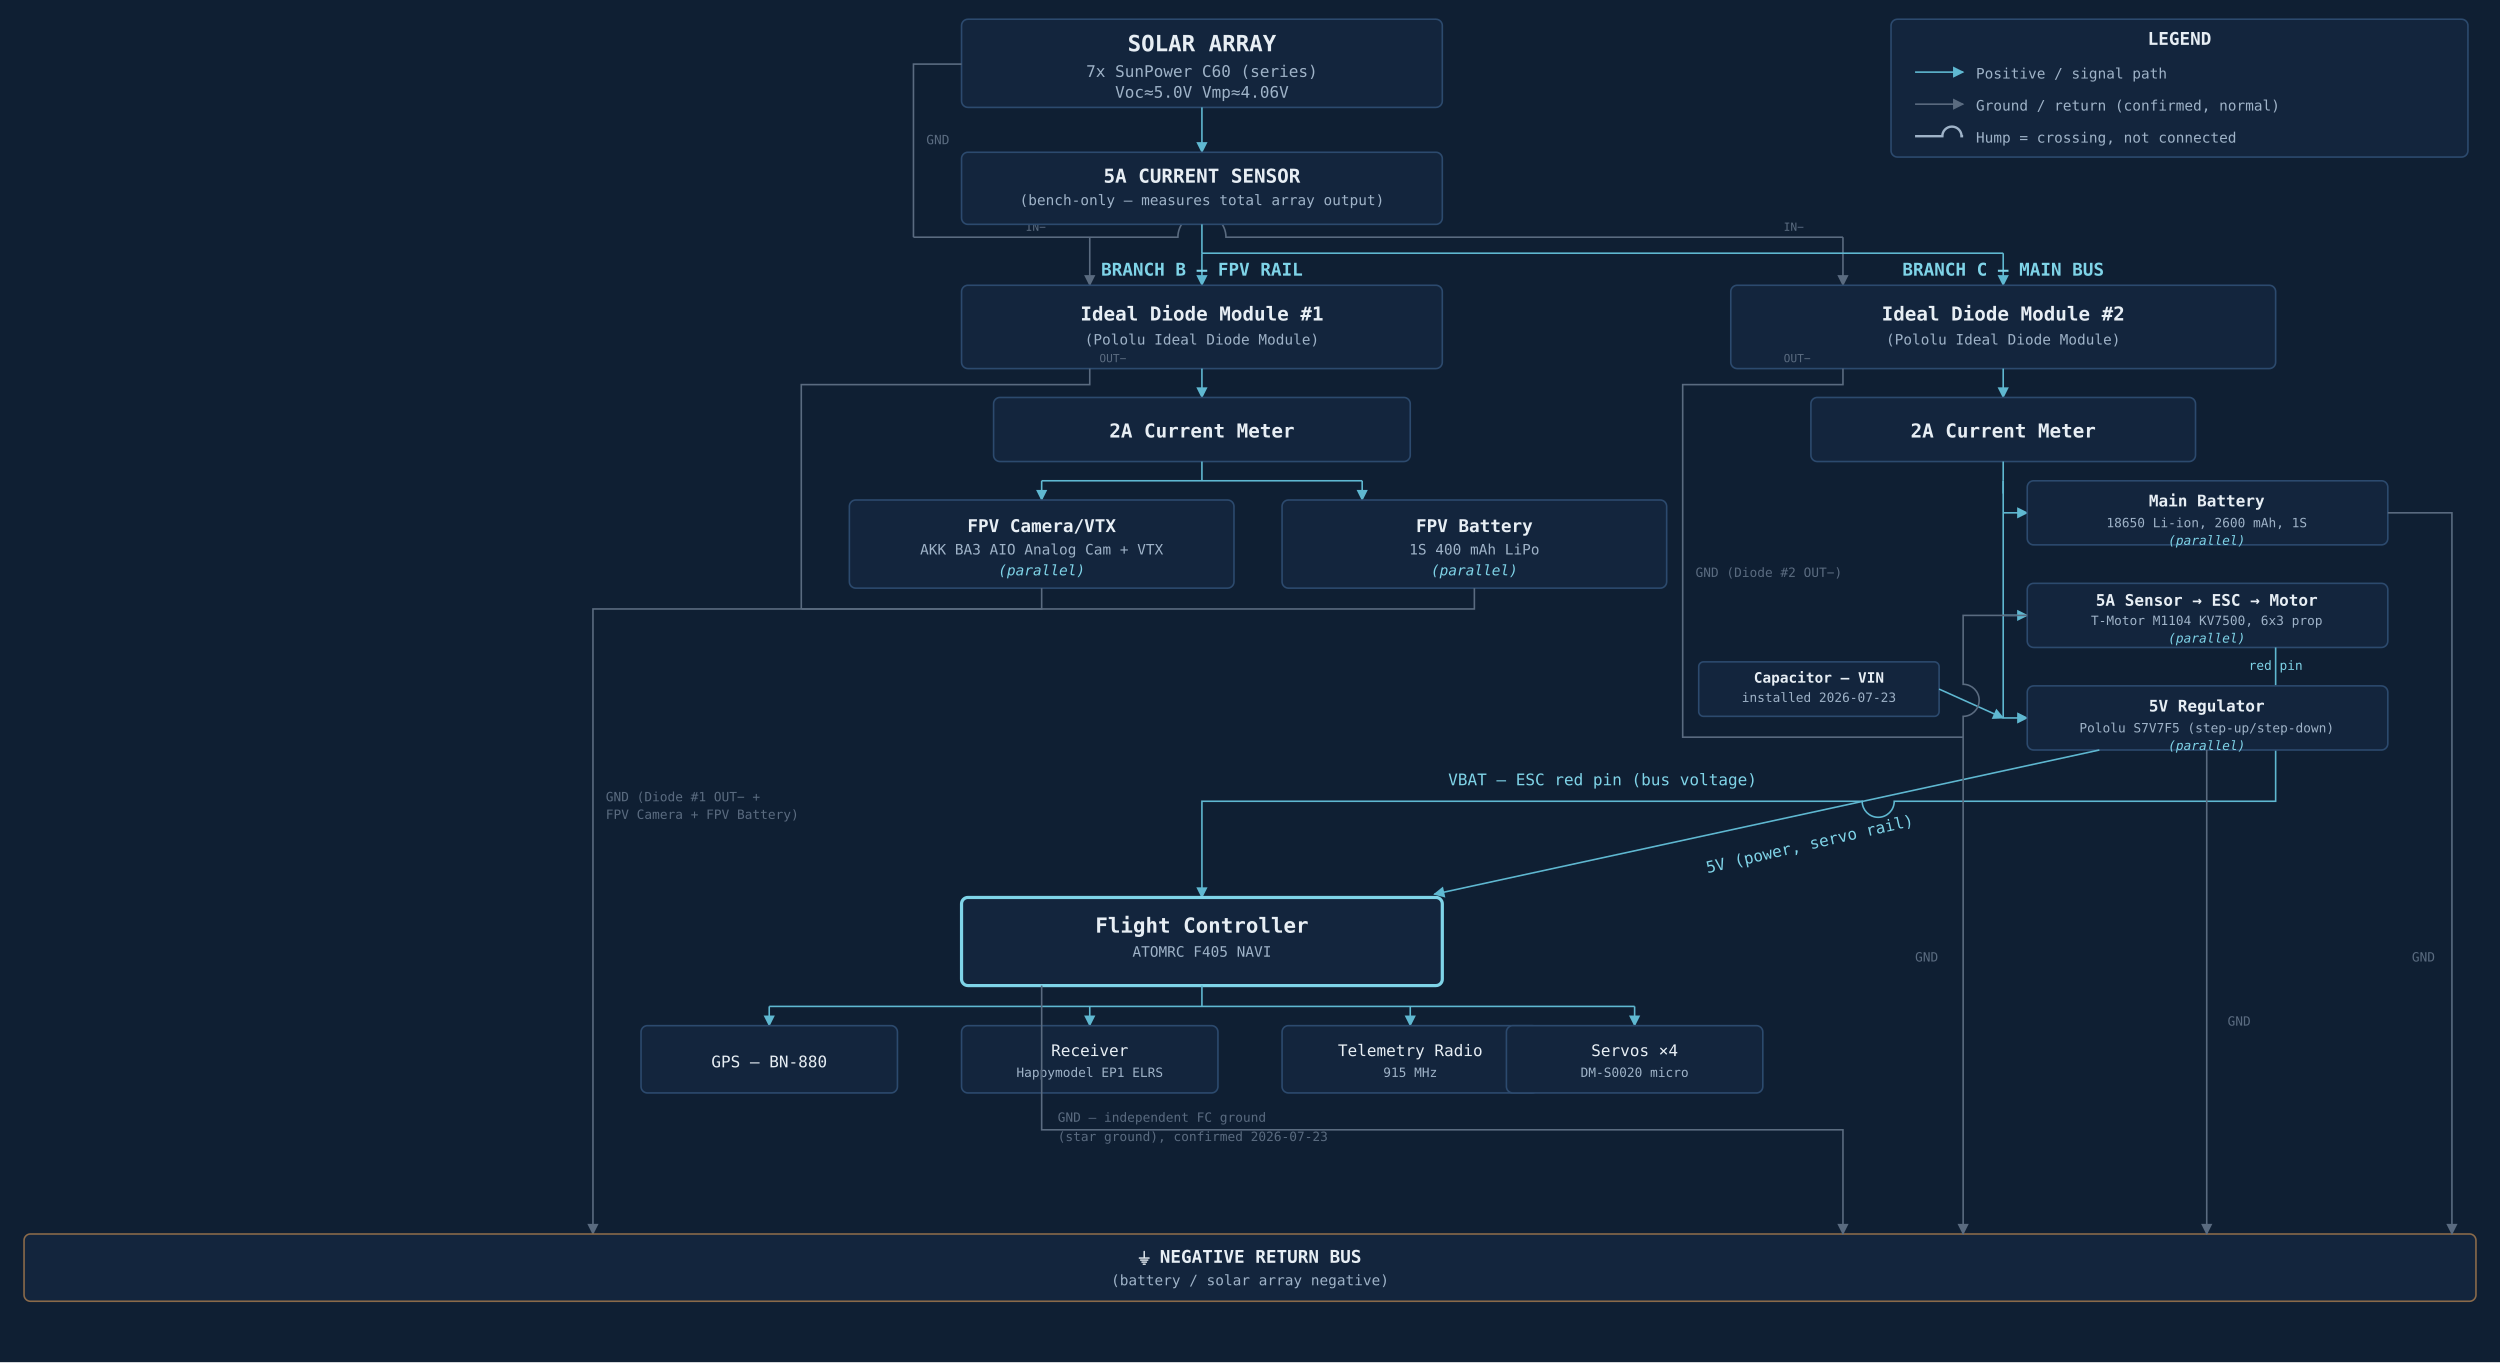
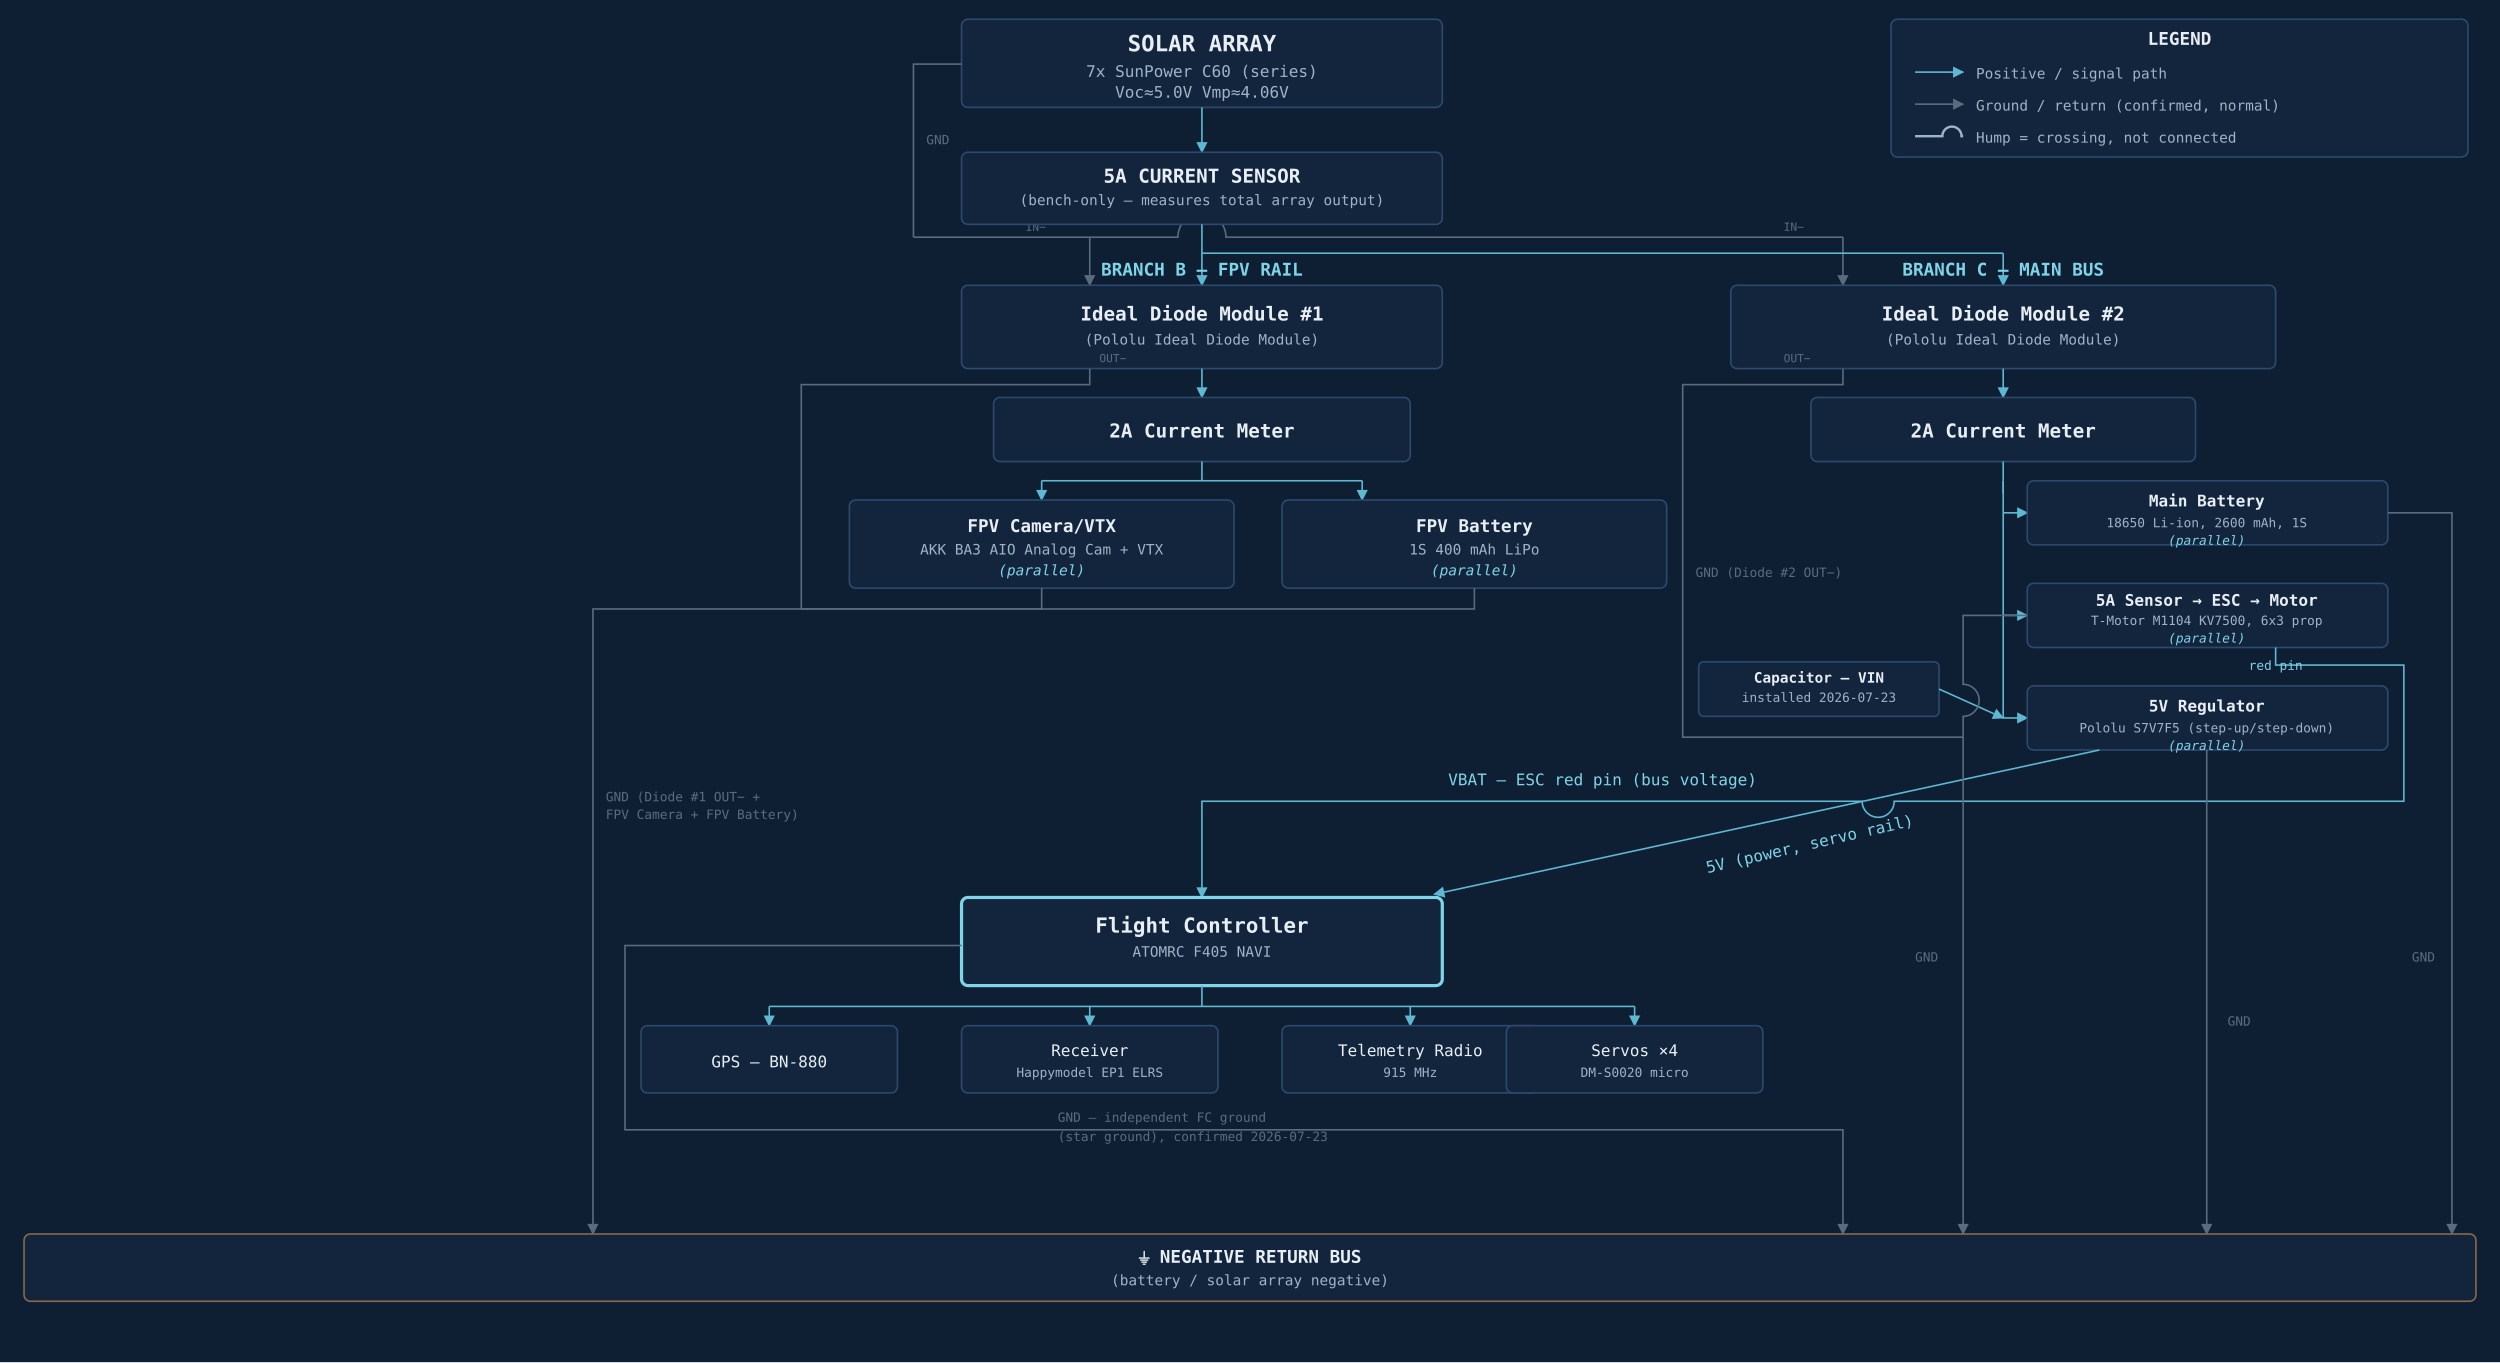
<svg xmlns="http://www.w3.org/2000/svg" viewBox="0 0 1560 850" font-family="Menlo, Consolas, monospace">
  <defs>
    <marker id="arrow" viewBox="0 0 10 10" refX="9" refY="5" markerWidth="7" markerHeight="7" orient="auto-start-reverse">
      <path d="M 0 0 L 10 5 L 0 10 z" fill="#5fb8d1" />
    </marker>
    <marker id="arrow-gray" viewBox="0 0 10 10" refX="9" refY="5" markerWidth="7" markerHeight="7" orient="auto-start-reverse">
      <path d="M 0 0 L 10 5 L 0 10 z" fill="#5a6b80" />
    </marker>
  </defs>
  <rect x="0" y="0" width="1560" height="850" fill="#0f1f33" />
  <rect x="1180" y="12" width="360" height="86" rx="4" fill="#13253d" stroke="#2c4a6e" />
  <text x="1360" y="28" fill="#e7eef4" font-size="11" font-weight="bold" text-anchor="middle">LEGEND</text>
  <line x1="1195" y1="45" x2="1225" y2="45" stroke="#5fb8d1" marker-end="url(#arrow)" />
  <text x="1233" y="49" fill="#9fb3c8" font-size="9">Positive / signal path</text>
  <line x1="1195" y1="65" x2="1225" y2="65" stroke="#5a6b80" marker-end="url(#arrow-gray)" />
  <text x="1233" y="69" fill="#9fb3c8" font-size="9">Ground / return (confirmed, normal)</text>
  <path d="M 1195 85 L 1212 85 A 6,6 0 0 1 1224 85 L 1225 85" fill="none" stroke="#9fb3c8" stroke-width="1.5" />
  <text x="1233" y="89" fill="#9fb3c8" font-size="9">Hump = crossing, not connected</text>
  <rect x="600" y="12" width="300" height="55" rx="4" fill="#13253d" stroke="#2c4a6e" />
  <text x="750" y="32" fill="#e7eef4" font-size="14" font-weight="bold" text-anchor="middle">SOLAR ARRAY</text>
  <text x="750" y="48" fill="#9fb3c8" font-size="10" text-anchor="middle">7x SunPower C60 (series)</text>
  <text x="750" y="61" fill="#9fb3c8" font-size="10" text-anchor="middle">Voc≈5.0V  Vmp≈4.06V</text>
  <line x1="750" y1="67" x2="750" y2="95" stroke="#5fb8d1" marker-end="url(#arrow)" />
  <polyline points="600,40 570,40 570,148" fill="none" stroke="#5a6b80" />
  <text x="578" y="90" fill="#5a6b80" font-size="8">GND</text>
  <path d="M 570,148 L 735,148 A 8,8 0 0 1 765,148 L 1150,148" fill="none" stroke="#5a6b80" />
  <line x1="680" y1="148" x2="680" y2="178" stroke="#5a6b80" marker-end="url(#arrow-gray)" />
  <text x="640" y="144" fill="#5a6b80" font-size="7">IN−</text>
  <line x1="1150" y1="148" x2="1150" y2="178" stroke="#5a6b80" marker-end="url(#arrow-gray)" />
  <text x="1113" y="144" fill="#5a6b80" font-size="7">IN−</text>
  <rect x="600" y="95" width="300" height="45" rx="4" fill="#13253d" stroke="#2c4a6e" />
  <text x="750" y="114" fill="#e7eef4" font-size="12" font-weight="bold" text-anchor="middle">5A CURRENT SENSOR</text>
  <text x="750" y="128" fill="#9fb3c8" font-size="9" text-anchor="middle">(bench-only — measures total array output)</text>
  <line x1="750" y1="140" x2="750" y2="158" stroke="#5fb8d1" />
  <line x1="750" y1="158" x2="1250" y2="158" stroke="#5fb8d1" />
  <line x1="750" y1="158" x2="750" y2="178" stroke="#5fb8d1" marker-end="url(#arrow)" />
  <line x1="1250" y1="158" x2="1250" y2="178" stroke="#5fb8d1" marker-end="url(#arrow)" />
  <text x="750" y="172" fill="#7fd4e8" font-size="11" font-weight="bold" text-anchor="middle">BRANCH B — FPV RAIL</text>
  <text x="1250" y="172" fill="#7fd4e8" font-size="11" font-weight="bold" text-anchor="middle">BRANCH C — MAIN BUS</text>
  <rect x="600" y="178" width="300" height="52" rx="4" fill="#13253d" stroke="#2c4a6e" />
  <text x="750" y="200" fill="#e7eef4" font-size="12" font-weight="bold" text-anchor="middle">Ideal Diode Module #1</text>
  <text x="750" y="215" fill="#9fb3c8" font-size="9" text-anchor="middle">(Pololu Ideal Diode Module)</text>
  <line x1="750" y1="230" x2="750" y2="248" stroke="#5fb8d1" marker-end="url(#arrow)" />
  <text x="686" y="226" fill="#5a6b80" font-size="7">OUT−</text>
  <path d="M 680,230 L 680,240 L 500,240 L 500,380" fill="none" stroke="#5a6b80" />
  <rect x="620" y="248" width="260" height="40" rx="4" fill="#13253d" stroke="#2c4a6e" />
  <text x="750" y="273" fill="#e7eef4" font-size="12" font-weight="bold" text-anchor="middle">2A Current Meter</text>
  <line x1="750" y1="288" x2="750" y2="300" stroke="#5fb8d1" />
  <line x1="650" y1="300" x2="850" y2="300" stroke="#5fb8d1" />
  <line x1="650" y1="300" x2="650" y2="312" stroke="#5fb8d1" marker-end="url(#arrow)" />
  <line x1="850" y1="300" x2="850" y2="312" stroke="#5fb8d1" marker-end="url(#arrow)" />
  <rect x="530" y="312" width="240" height="55" rx="4" fill="#13253d" stroke="#2c4a6e" />
  <text x="650" y="332" fill="#e7eef4" font-size="11" font-weight="bold" text-anchor="middle">FPV Camera/VTX</text>
  <text x="650" y="346" fill="#9fb3c8" font-size="9" text-anchor="middle">AKK BA3 AIO Analog Cam + VTX</text>
  <text x="650" y="359" fill="#7fd4e8" font-size="9" font-style="italic" text-anchor="middle">(parallel)</text>
  <rect x="800" y="312" width="240" height="55" rx="4" fill="#13253d" stroke="#2c4a6e" />
  <text x="920" y="332" fill="#e7eef4" font-size="11" font-weight="bold" text-anchor="middle">FPV Battery</text>
  <text x="920" y="346" fill="#9fb3c8" font-size="9" text-anchor="middle">1S 400 mAh LiPo</text>
  <text x="920" y="359" fill="#7fd4e8" font-size="9" font-style="italic" text-anchor="middle">(parallel)</text>
  <polyline points="650,367 650,380 500,380" fill="none" stroke="#5a6b80" />
  <polyline points="920,367 920,380 500,380" fill="none" stroke="#5a6b80" />
  <polyline points="500,380 370,380 370,770" fill="none" stroke="#5a6b80" marker-end="url(#arrow-gray)" />
  <text x="378" y="500" fill="#5a6b80" font-size="8">GND (Diode #1 OUT− +</text>
  <text x="378" y="511" fill="#5a6b80" font-size="8">FPV Camera + FPV Battery)</text>
  <rect x="1080" y="178" width="340" height="52" rx="4" fill="#13253d" stroke="#2c4a6e" />
  <text x="1250" y="200" fill="#e7eef4" font-size="12" font-weight="bold" text-anchor="middle">Ideal Diode Module #2</text>
  <text x="1250" y="215" fill="#9fb3c8" font-size="9" text-anchor="middle">(Pololu Ideal Diode Module)</text>
  <line x1="1250" y1="230" x2="1250" y2="248" stroke="#5fb8d1" marker-end="url(#arrow)" />
  <text x="1113" y="226" fill="#5a6b80" font-size="7">OUT−</text>
  <path d="M 1150,230 L 1150,240 L 1050,240 L 1050,460 L 1225,460" fill="none" stroke="#5a6b80" />
  <text x="1058" y="360" fill="#5a6b80" font-size="8">GND (Diode #2 OUT−)</text>
  <rect x="1130" y="248" width="240" height="40" rx="4" fill="#13253d" stroke="#2c4a6e" />
  <text x="1250" y="273" fill="#e7eef4" font-size="12" font-weight="bold" text-anchor="middle">2A Current Meter</text>
  <line x1="1250" y1="288" x2="1250" y2="300" stroke="#5fb8d1" />
  <line x1="1250" y1="300" x2="1250" y2="308" stroke="#5fb8d1" />
  <line x1="1250" y1="300" x2="1250" y2="448" stroke="#5fb8d1" />
  <line x1="1250" y1="320" x2="1265" y2="320" stroke="#5fb8d1" marker-end="url(#arrow)" />
  <line x1="1250" y1="384" x2="1265" y2="384" stroke="#5fb8d1" marker-end="url(#arrow)" />
  <line x1="1250" y1="448" x2="1265" y2="448" stroke="#5fb8d1" marker-end="url(#arrow)" />
  <rect x="1265" y="300" width="225" height="40" rx="4" fill="#13253d" stroke="#2c4a6e" />
  <text x="1377" y="316" fill="#e7eef4" font-size="10" font-weight="bold" text-anchor="middle">Main Battery</text>
  <text x="1377" y="329" fill="#9fb3c8" font-size="8" text-anchor="middle">18650 Li-ion, 2600 mAh, 1S</text>
  <text x="1377" y="340" fill="#7fd4e8" font-size="8" font-style="italic" text-anchor="middle">(parallel)</text>
  <rect x="1265" y="364" width="225" height="40" rx="4" fill="#13253d" stroke="#2c4a6e" />
  <text x="1377" y="378" fill="#e7eef4" font-size="10" font-weight="bold" text-anchor="middle">5A Sensor → ESC → Motor</text>
  <text x="1377" y="390" fill="#9fb3c8" font-size="8" text-anchor="middle">T-Motor M1104 KV7500, 6x3 prop</text>
  <text x="1377" y="401" fill="#7fd4e8" font-size="8" font-style="italic" text-anchor="middle">(parallel)</text>
-   <path d="M 1420,404 L 1420,500 L 1182,500 A 10,10 0 0 1 1162,500 L 750,500 L 750,560" fill="none" stroke="#5fb8d1" marker-end="url(#arrow)" />
+   <path d="M 1420,404 L 1420,415 L 1500,415 L 1500,500 L 1182,500 A 10,10 0 0 1 1162,500 L 750,500 L 750,560" fill="none" stroke="#5fb8d1" marker-end="url(#arrow)" />
  <text x="1000" y="490" fill="#7fd4e8" font-size="10" text-anchor="middle">VBAT — ESC red pin (bus voltage)</text>
  <text x="1420" y="418" fill="#7fd4e8" font-size="8" text-anchor="middle">red pin</text>
  <rect x="1060" y="413" width="150" height="34" rx="3" fill="#13253d" stroke="#2c4a6e" />
  <text x="1135" y="426" fill="#e7eef4" font-size="9" font-weight="bold" text-anchor="middle">Capacitor — VIN</text>
  <text x="1135" y="438" fill="#9fb3c8" font-size="8" text-anchor="middle">installed 2026-07-23</text>
  <line x1="1210" y1="430" x2="1250" y2="448" stroke="#5fb8d1" marker-end="url(#arrow)" />
  <rect x="1265" y="428" width="225" height="40" rx="4" fill="#13253d" stroke="#2c4a6e" />
  <text x="1377" y="444" fill="#e7eef4" font-size="10" font-weight="bold" text-anchor="middle">5V Regulator</text>
  <text x="1377" y="457" fill="#9fb3c8" font-size="8" text-anchor="middle">Pololu S7V7F5 (step-up/step-down)</text>
  <text x="1377" y="468" fill="#7fd4e8" font-size="8" font-style="italic" text-anchor="middle">(parallel)</text>
  <line x1="1310" y1="468" x2="895" y2="558" stroke="#5fb8d1" marker-end="url(#arrow)" />
  <text x="1130" y="530" fill="#7fd4e8" font-size="10" text-anchor="middle" transform="rotate(-13 1130 530)">5V (power, servo rail)</text>
  <rect x="600" y="560" width="300" height="55" rx="4" fill="#13253d" stroke="#7fd4e8" stroke-width="2" />
  <text x="750" y="582" fill="#e7eef4" font-size="13" font-weight="bold" text-anchor="middle">Flight Controller</text>
  <text x="750" y="597" fill="#9fb3c8" font-size="9" text-anchor="middle">ATOMRC F405 NAVI</text>
  <line x1="750" y1="615" x2="750" y2="628" stroke="#5fb8d1" />
  <line x1="480" y1="628" x2="1020" y2="628" stroke="#5fb8d1" />
  <line x1="480" y1="628" x2="480" y2="640" stroke="#5fb8d1" marker-end="url(#arrow)" />
  <line x1="680" y1="628" x2="680" y2="640" stroke="#5fb8d1" marker-end="url(#arrow)" />
  <line x1="880" y1="628" x2="880" y2="640" stroke="#5fb8d1" marker-end="url(#arrow)" />
  <line x1="1020" y1="628" x2="1020" y2="640" stroke="#5fb8d1" marker-end="url(#arrow)" />
  <rect x="400" y="640" width="160" height="42" rx="4" fill="#13253d" stroke="#2c4a6e" />
  <text x="480" y="666" fill="#e7eef4" font-size="10" text-anchor="middle">GPS — BN-880</text>
  <rect x="600" y="640" width="160" height="42" rx="4" fill="#13253d" stroke="#2c4a6e" />
  <text x="680" y="659" fill="#e7eef4" font-size="10" text-anchor="middle">Receiver</text>
  <text x="680" y="672" fill="#9fb3c8" font-size="8" text-anchor="middle">Happymodel EP1 ELRS</text>
  <rect x="800" y="640" width="160" height="42" rx="4" fill="#13253d" stroke="#2c4a6e" />
  <text x="880" y="659" fill="#e7eef4" font-size="10" text-anchor="middle">Telemetry Radio</text>
  <text x="880" y="672" fill="#9fb3c8" font-size="8" text-anchor="middle">915 MHz</text>
  <rect x="940" y="640" width="160" height="42" rx="4" fill="#13253d" stroke="#2c4a6e" />
  <text x="1020" y="659" fill="#e7eef4" font-size="10" text-anchor="middle">Servos ×4</text>
  <text x="1020" y="672" fill="#9fb3c8" font-size="8" text-anchor="middle">DM-S0020 micro</text>
  <rect x="15" y="770" width="1530" height="42" rx="4" fill="#13253d" stroke="#8a6a4a" />
  <text x="780" y="788" fill="#e7eef4" font-size="11" font-weight="bold" text-anchor="middle">⏚ NEGATIVE RETURN BUS</text>
  <text x="780" y="802" fill="#9fb3c8" font-size="9" text-anchor="middle">(battery / solar array negative)</text>
  <line x1="1377" y1="468" x2="1377" y2="770" stroke="#5a6b80" marker-end="url(#arrow-gray)" />
  <text x="1390" y="640" fill="#5a6b80" font-size="8">GND</text>
  <path d="M 1265,384 L 1225,384 L 1225,427 A 10,10 0 0 1 1225,447 L 1225,770" fill="none" stroke="#5a6b80" marker-end="url(#arrow-gray)" />
  <text x="1195" y="600" fill="#5a6b80" font-size="8">GND</text>
  <polyline points="1490,320 1530,320 1530,770" fill="none" stroke="#5a6b80" marker-end="url(#arrow-gray)" />
  <text x="1505" y="600" fill="#5a6b80" font-size="8">GND</text>
-   <polyline points="650,615 650,705 1150,705 1150,770" fill="none" stroke="#5a6b80" marker-end="url(#arrow-gray)" />
+   <polyline points="600,590 390,590 390,705 1150,705 1150,770" fill="none" stroke="#5a6b80" marker-end="url(#arrow-gray)" />
  <text x="660" y="700" fill="#5a6b80" font-size="8">GND — independent FC ground</text>
  <text x="660" y="712" fill="#5a6b80" font-size="8">(star ground), confirmed 2026-07-23</text>
</svg>
